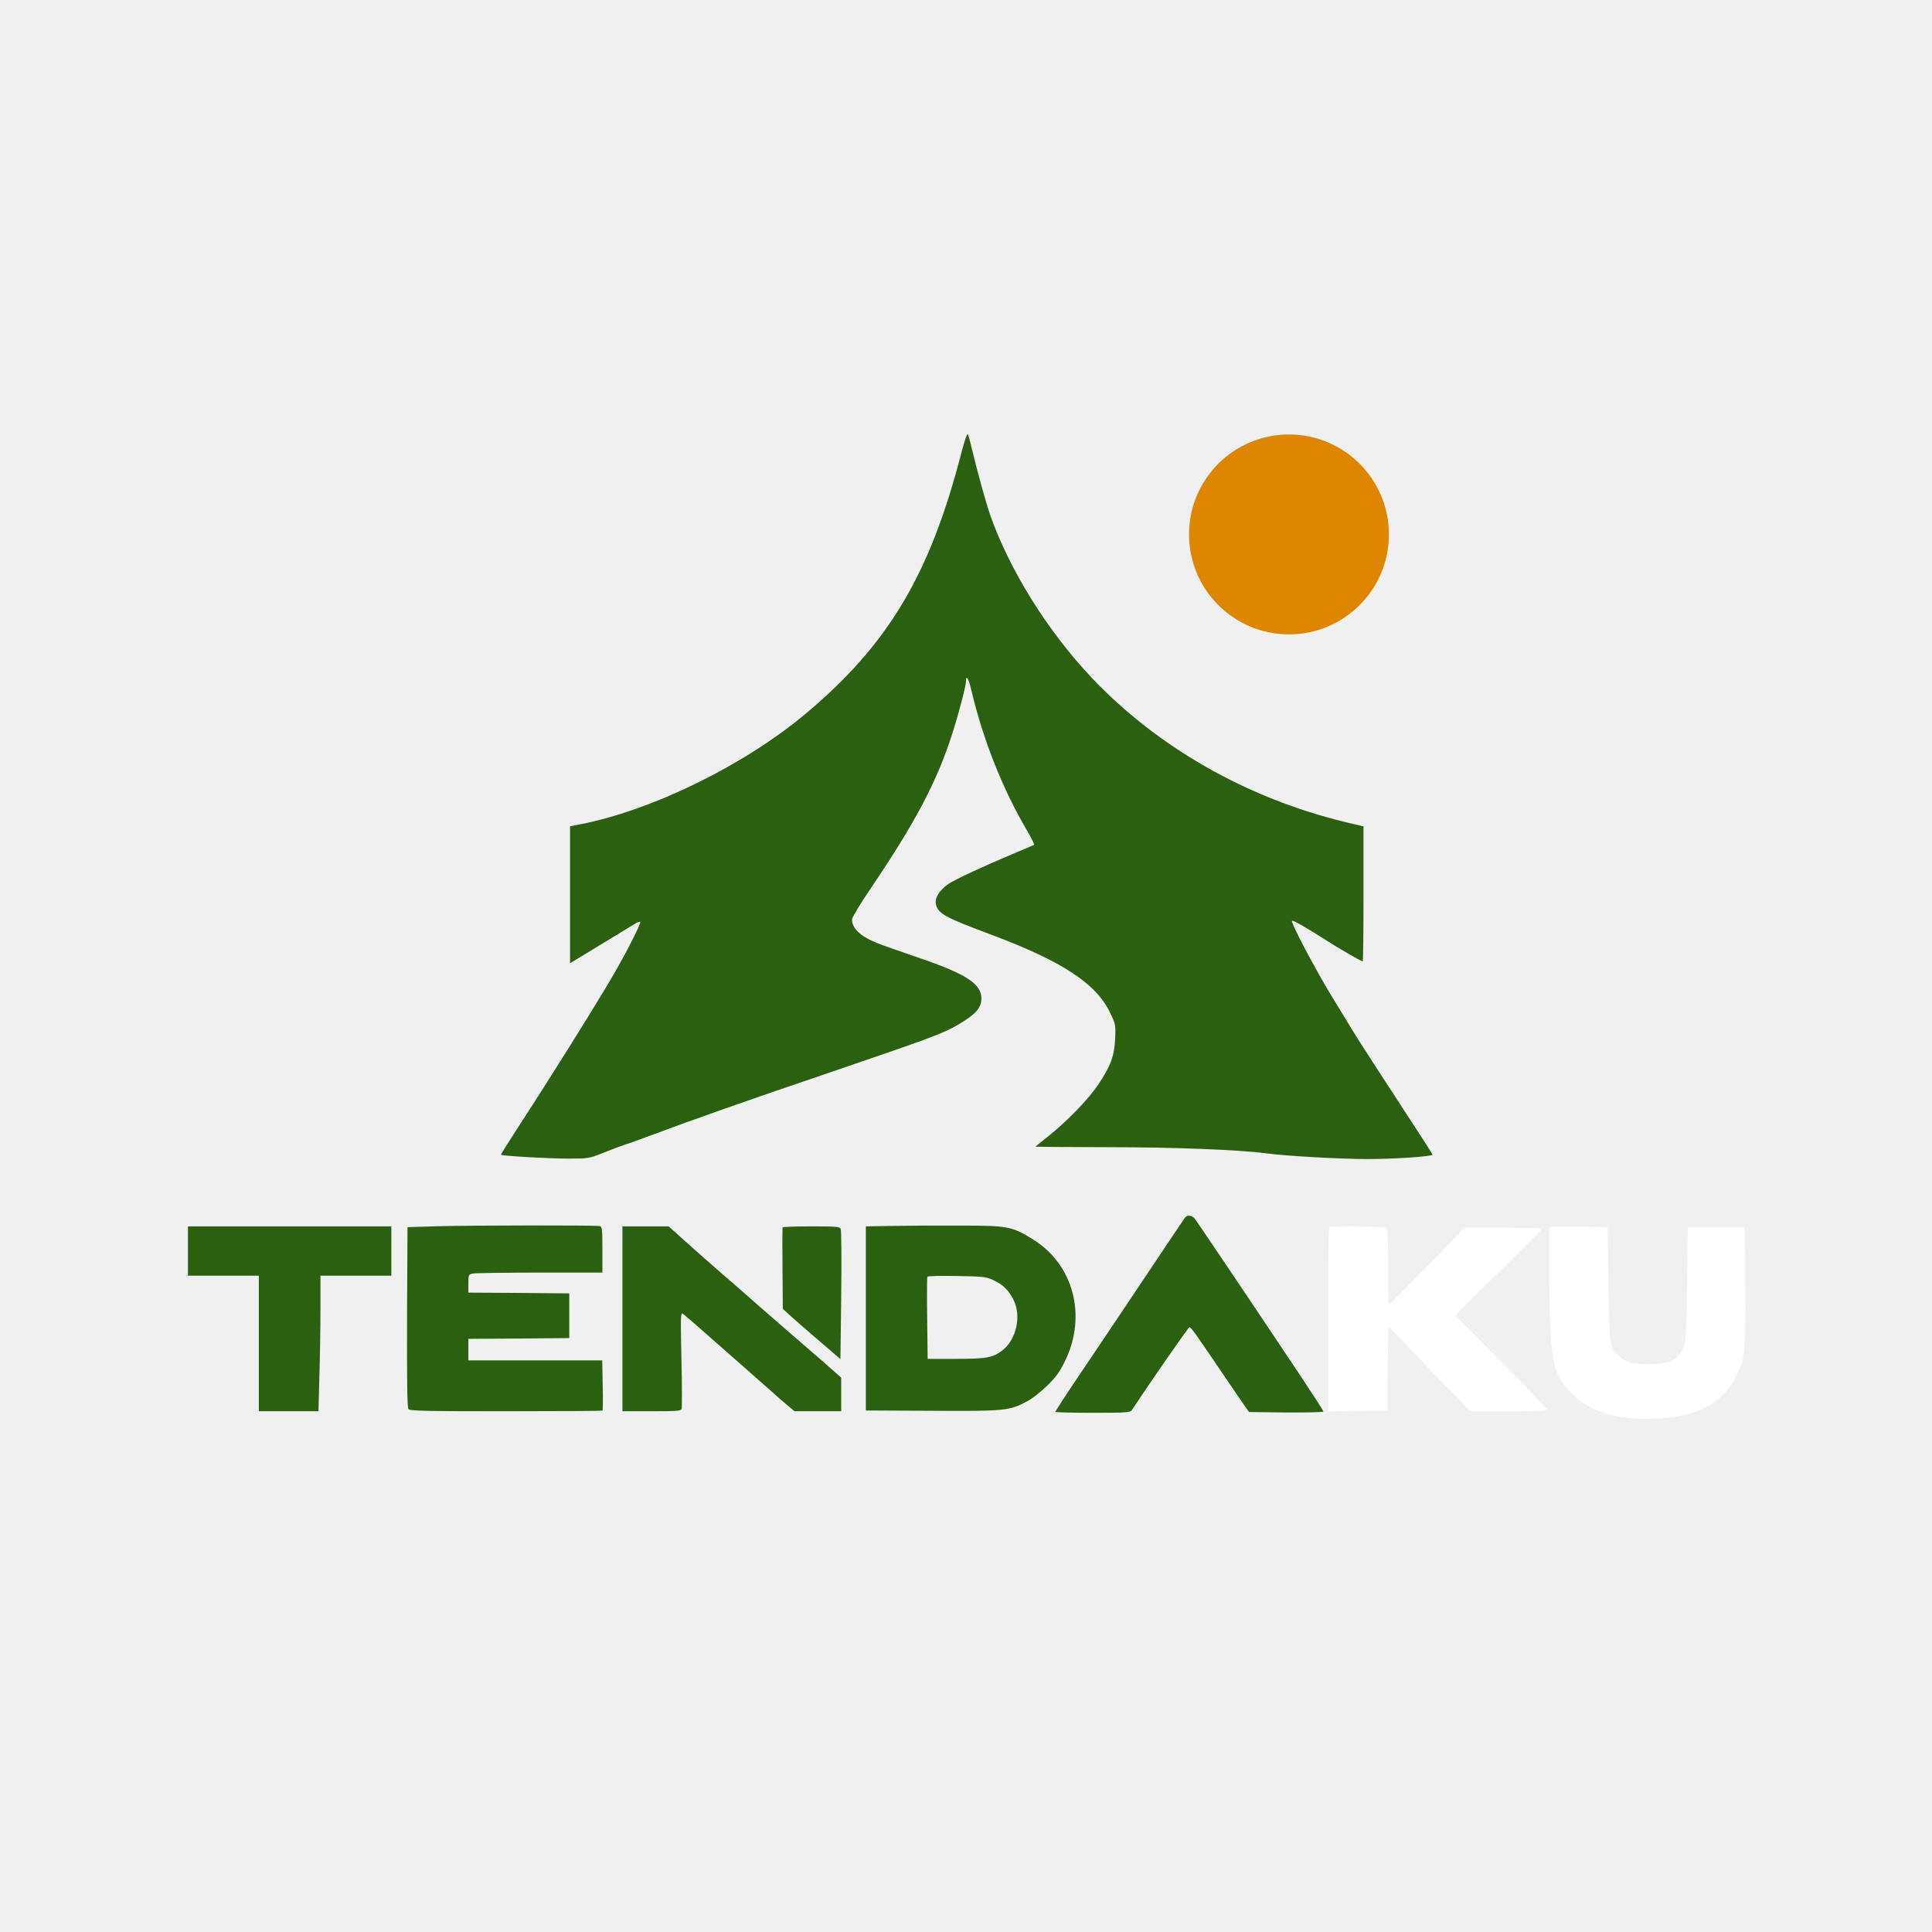
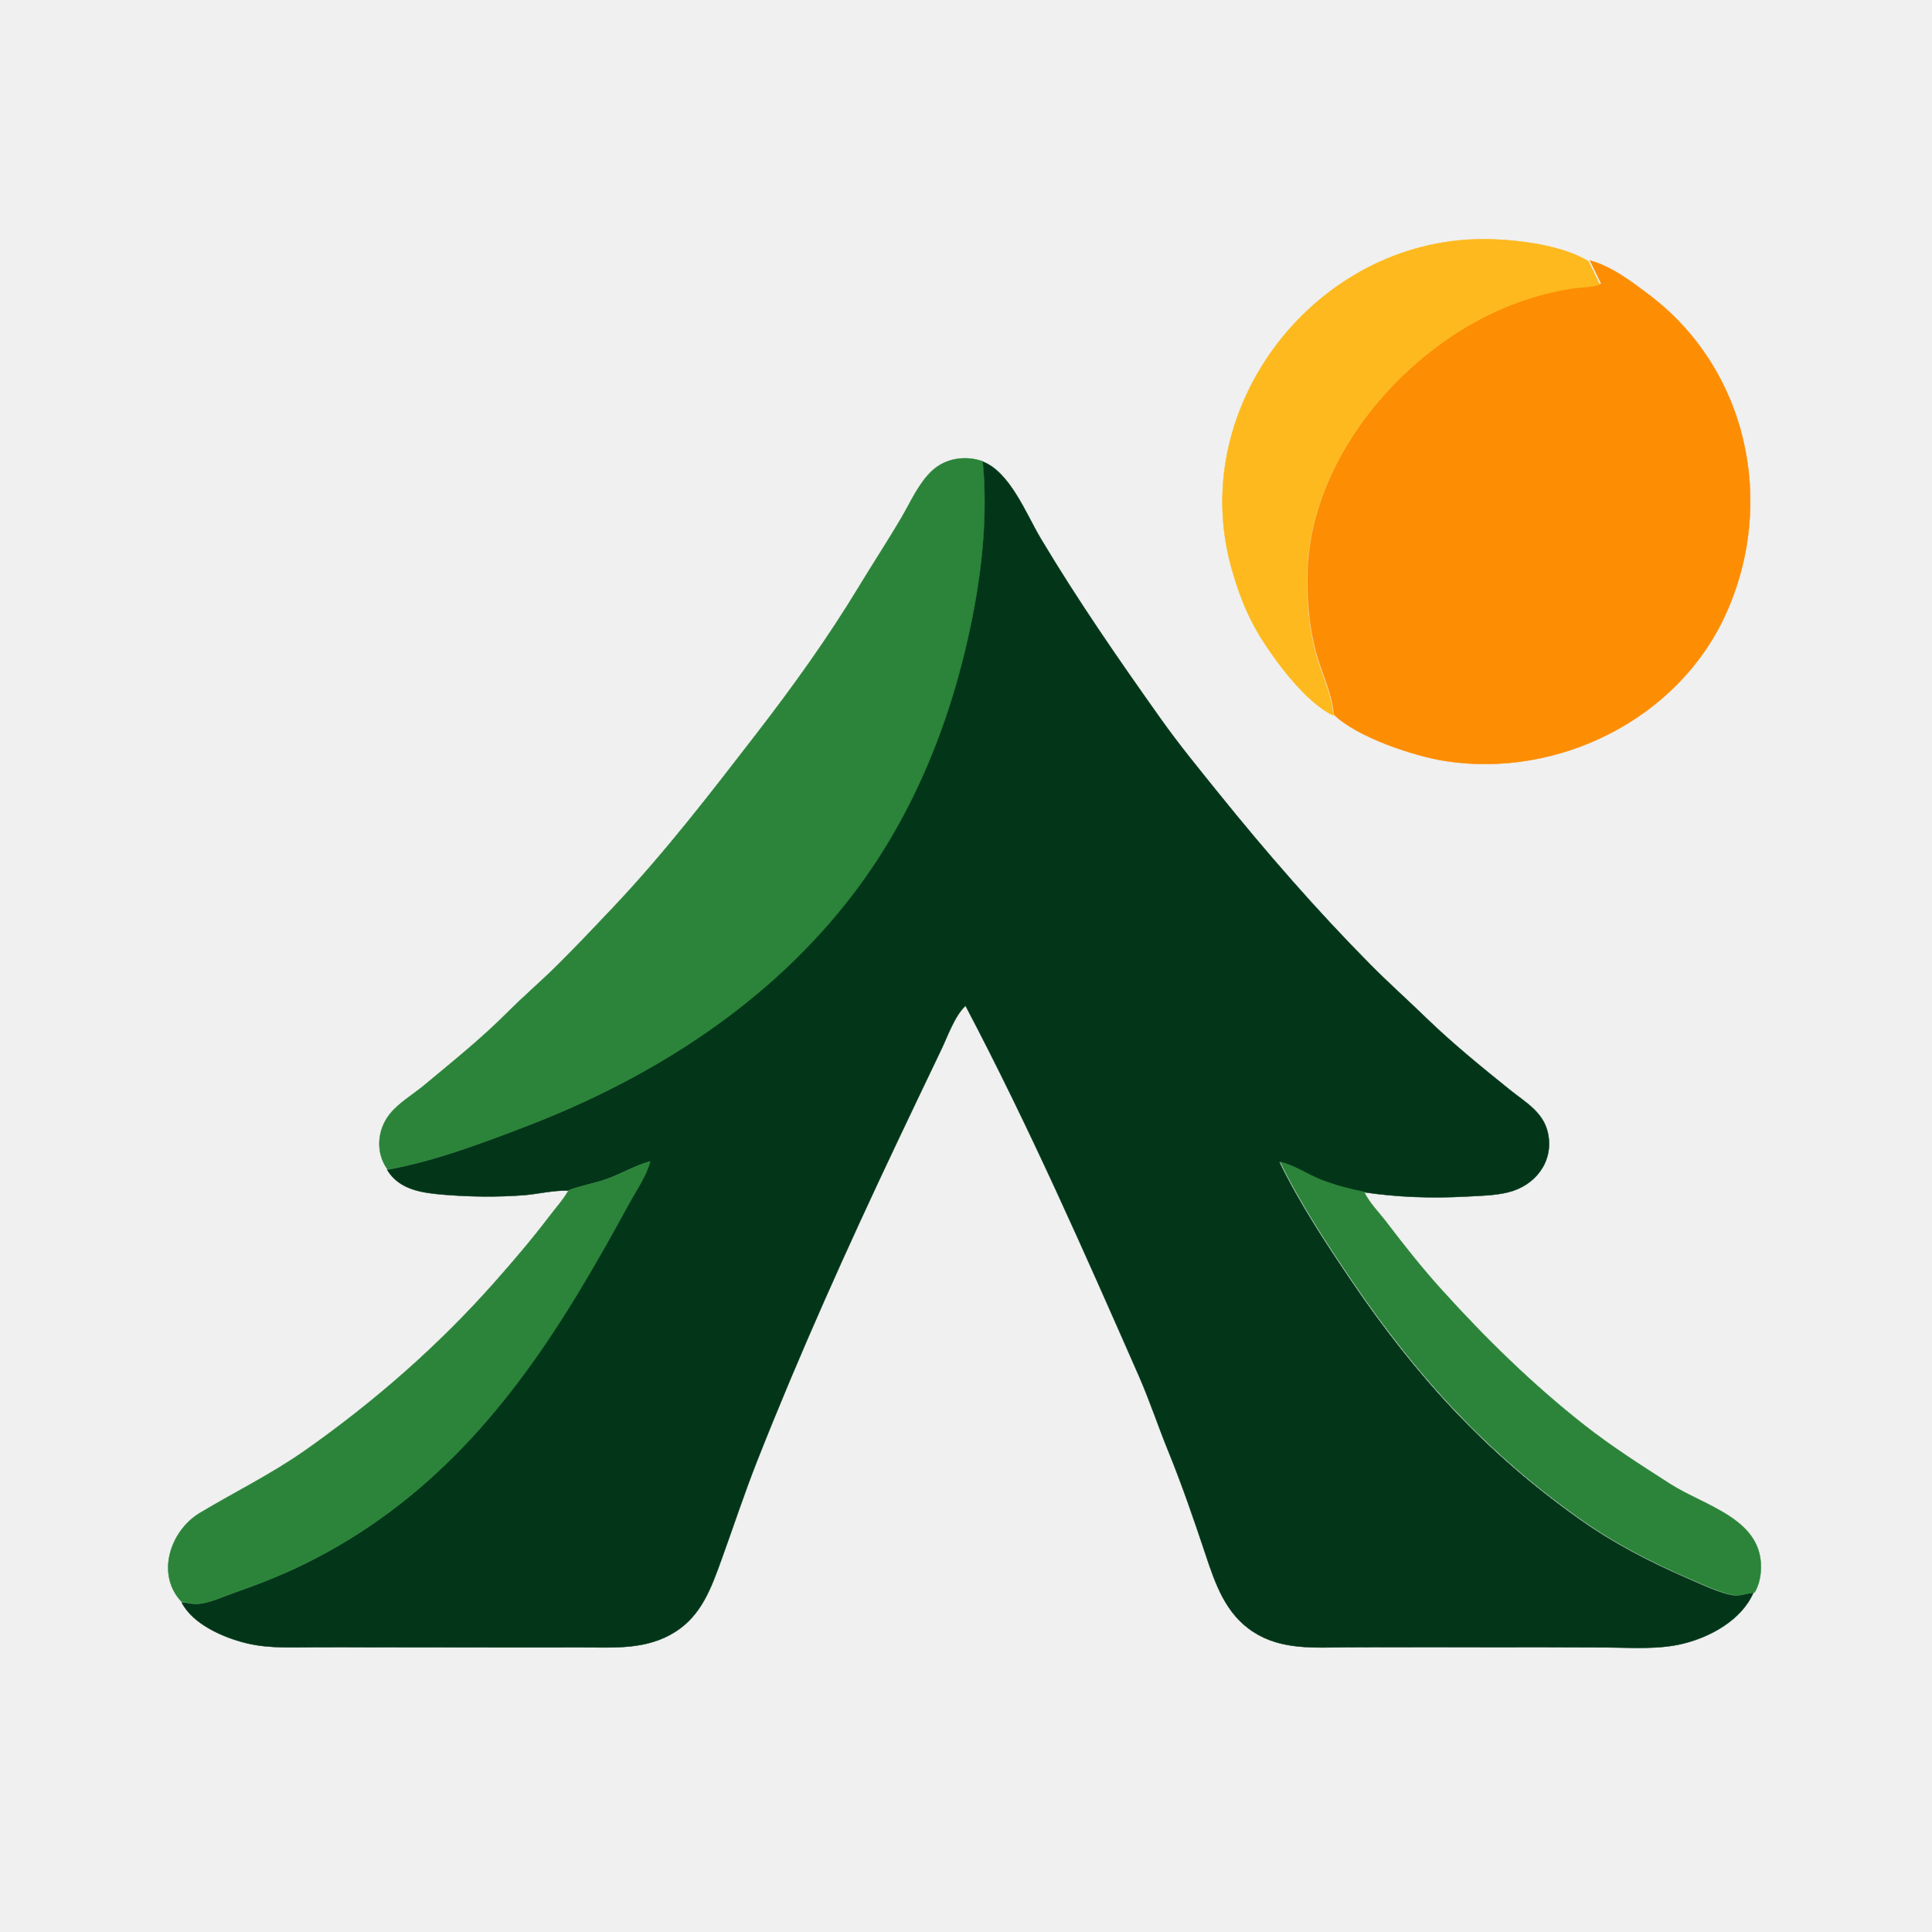
- <svg xmlns="http://www.w3.org/2000/svg" width="1672" height="1672" viewBox="0 0 1672 1672" fill="none">
-   <path d="M832.134 391.333C804.8 497.467 768.667 558 696.667 618.133C643.334 662.667 564.134 701.333 501.734 713.467L493.334 715.067V774.267V833.6L497.734 830.933C504.134 827.067 544.8 802.4 549.467 799.467C551.6 798.133 553.734 797.333 554.134 797.733C555.2 798.667 541.2 826 530.267 844.667C512.134 875.467 475.467 934 445.6 979.867C438.8 990.4 433.334 999.2 433.6 999.333C434.667 1000.4 474.934 1002.67 491.334 1002.67C509.2 1002.67 509.467 1002.67 522.667 997.467C529.867 994.533 537.867 991.6 540.267 990.8C542.667 990.133 554.534 985.867 566.667 981.333C600.534 968.667 646.667 952.4 714.667 929.333C805.734 898.267 816.267 894.4 829.334 886.667C844.534 877.733 849.334 872.267 849.334 864C849.334 851.333 835.867 842.667 793.334 828.267C778.267 823.067 762.8 817.733 759.067 816.133C744.934 810.533 737.334 803.467 737.334 795.733C737.334 794.133 744.4 782.267 753.2 769.333C792.267 711.6 810.667 676.8 824 635.333C829.734 617.467 836 593.6 836 589.467C836 583.467 838.267 587.2 840.534 596.933C850.534 639.6 867.734 683.067 888.534 718.267C892.534 725.067 895.334 730.8 894.934 731.2C894.4 731.467 886.534 734.8 877.334 738.667C851.2 749.6 826.534 761.067 820.667 765.067C813.2 770.267 808.934 776.933 809.867 782C811.6 790.667 816.934 793.6 857.6 808.8C919.467 832 948.8 851.2 960.8 876.667C965.467 886.4 965.6 887.067 965.067 899.067C964.267 914.267 961.333 922.133 950.8 938.133C942.267 951.067 923.067 970.8 906.4 984C900.667 988.533 896 992.4 896 992.4C896 992.533 924.4 992.667 959.067 992.8C1015.47 992.8 1072.4 995.067 1094.67 998C1112.13 1000.4 1159.87 1003.07 1183.33 1003.07C1206.53 1003.07 1238.13 1000.93 1239.73 999.333C1240 999.2 1232.13 986.8 1222.27 971.867C1201.6 940.267 1176.8 902 1171.47 893.333C1169.47 890 1161.33 876.533 1153.2 863.333C1138.27 838.933 1116.8 798.267 1118.13 796.933C1118.93 796.133 1129.73 802.267 1146 812.667C1157.07 819.867 1178 832 1179.33 832C1179.73 832 1180 805.733 1180 773.6V715.2L1164.4 711.467C1079.33 690.933 1001.6 646.667 944.534 586.267C906.267 545.733 873.467 492.933 856.8 445.333C853.2 434.8 845.734 407.867 842 392C840 383.6 838 376.133 837.467 375.6C836.934 375.067 834.534 382.133 832.134 391.333Z" fill="#2A6010" />
-   <path d="M1025.6 1053.6C1024.93 1054.53 1007.6 1080.27 987.334 1110.67C966.933 1141.07 942 1178.4 931.733 1193.47C921.6 1208.53 913.333 1221.33 913.333 1221.87C913.333 1222.27 927.867 1222.67 945.733 1222.67C975.067 1222.67 978.133 1222.4 979.6 1220.27C994.267 1197.87 1028.4 1148.67 1029.33 1148.67C1030.8 1148.67 1033.73 1152.8 1055.33 1184.67C1064.8 1198.53 1074.4 1212.67 1076.67 1216L1080.93 1222L1113.07 1222.4C1130.8 1222.53 1145.33 1222.13 1145.33 1221.6C1145.33 1220.93 1136.13 1206.67 1124.93 1189.87C1071.87 1110.4 1035.47 1056.4 1033.6 1054.27C1031.2 1051.6 1027.6 1051.33 1025.6 1053.6Z" fill="#2A6010" />
-   <path d="M379.333 1061.2L352.667 1062L352.267 1139.87C352.133 1196.27 352.4 1218.27 353.467 1219.47C354.667 1221.07 369.6 1221.33 438 1221.33C483.6 1221.33 521.2 1221.07 521.467 1220.8C521.733 1220.53 521.867 1210.53 521.6 1198.8L521.2 1177.33H463.333H405.333V1168V1158.67L449.067 1158.4L492.667 1158V1138.67V1119.33L449.067 1118.93L405.333 1118.67V1110.8C405.333 1103.07 405.467 1102.93 409.467 1102.13C411.733 1101.73 437.867 1101.33 467.467 1101.33H521.333V1081.47C521.333 1063.73 521.067 1061.6 519.067 1061.07C515.6 1060.27 410.267 1060.4 379.333 1061.2Z" fill="#2A6010" />
-   <path d="M773.067 1060.93L749.333 1061.33V1141.07V1220.67L806.267 1220.93C869.334 1221.33 873.467 1220.93 888.534 1212.93C893.067 1210.67 900.934 1204.4 906.267 1199.2C914 1191.6 917.067 1187.47 922 1177.2C940.667 1138.4 928.934 1094.4 894.267 1072.8C875.867 1061.33 872.4 1060.67 832 1060.67C812.534 1060.53 786 1060.67 773.067 1060.93ZM859.334 1107.73C867.867 1111.6 872.667 1116.27 876.934 1124.53C884 1138.27 880 1158.27 868.267 1168C859.867 1174.93 854.133 1176 827.2 1176H802.8L802.4 1140.93C802.133 1121.73 802.267 1105.47 802.534 1104.93C802.8 1104.27 814.133 1104 827.867 1104.27C850.4 1104.67 853.334 1104.93 859.334 1107.73Z" fill="#2A6010" />
-   <path d="M162.667 1082.67V1104H193.333H224V1162.67V1221.33H249.733H275.6L276.4 1191.07C276.933 1174.53 277.333 1148.13 277.333 1132.4V1104H308H338.667V1082.67V1061.33H250.667H162.667V1082.67Z" fill="#2A6010" />
-   <path d="M538.667 1141.33V1221.33H563.867C585.067 1221.33 589.2 1221.07 589.867 1219.33C590.267 1218.27 590.267 1198.8 589.733 1176.27C588.933 1136.27 588.933 1135.33 591.467 1137.33C594.8 1140 601.733 1146 609.333 1152.8C612.667 1155.73 628 1169.2 643.333 1182.67C658.8 1196.27 671.6 1207.6 672 1208C672.4 1208.4 676 1211.6 680.133 1215.07L687.6 1221.33H707.867H728V1206.8V1192.27L713.067 1179.07C704.8 1171.87 691.467 1160.27 683.333 1153.33C675.333 1146.4 663.2 1135.87 656.533 1130C650 1124.13 636.267 1112.13 626 1103.33C615.867 1094.53 601.067 1081.47 593.067 1074.27L578.667 1061.33H558.667H538.667V1141.33Z" fill="#2A6010" />
-   <path d="M677.2 1062.27C677.067 1062.93 677.067 1078.93 677.2 1098L677.467 1132.67L683.067 1137.87C686.133 1140.67 697.333 1150.53 708 1159.6L727.333 1176.27L728 1121.2C728.4 1090.8 728.133 1064.93 727.6 1063.6C726.667 1061.6 724.133 1061.33 702 1061.33C688.4 1061.33 677.2 1061.73 677.2 1062.27Z" fill="#2A6010" />
-   <path d="M1150.27 1062.27C1149.73 1062.67 1149.33 1098.67 1149.33 1142.27V1221.33L1175.07 1221.07L1200.67 1220.67L1200.93 1184.8C1201.07 1165.2 1201.47 1148.8 1201.73 1148.53C1202 1148.27 1205.47 1151.47 1209.33 1155.6C1218.27 1165.2 1241.73 1189.73 1259.07 1207.6L1272.4 1221.33H1305.47C1331.2 1221.33 1338.67 1220.93 1338.67 1219.6C1338.67 1218.8 1320.93 1200.27 1299.33 1178.67C1277.73 1157.07 1260 1139.07 1260 1138.67C1260 1137.6 1263.07 1134.53 1300.53 1097.6C1319.33 1078.93 1334.67 1063.6 1334.67 1063.2C1334.67 1062.93 1319.47 1062.67 1300.93 1062.67H1267.2L1256.67 1073.6C1238.27 1092.93 1202.53 1129.33 1201.87 1129.33C1201.6 1129.33 1201.33 1114.8 1201.33 1096.93C1201.33 1073.47 1200.93 1064.13 1199.73 1062.93C1198 1061.2 1151.87 1060.53 1150.27 1062.27Z" fill="white" />
-   <path d="M1341.07 1062.13C1340.53 1062.53 1340.53 1085.2 1340.8 1112.4C1341.73 1178.4 1343.6 1188.13 1359.47 1205.2C1374.93 1222 1400.67 1229.47 1435.33 1227.47C1470 1225.6 1490.8 1214.13 1502.8 1190.4C1510.27 1175.73 1510.67 1170.67 1510.4 1113.73L1510 1062H1485.33H1460.67L1460 1111.33C1459.47 1154.93 1459.07 1161.33 1456.93 1166C1451.87 1177.33 1445.07 1180.53 1426.67 1180.67C1411.6 1180.67 1405.6 1178.67 1399.07 1171.73C1392.93 1165.2 1392.8 1163.2 1392 1111.33L1391.33 1062L1366.53 1061.6C1352.93 1061.47 1341.47 1061.6 1341.07 1062.13Z" fill="white" />
-   <circle cx="1115.5" cy="462.5" r="86.5" fill="#DF8600" />
+ <svg xmlns="http://www.w3.org/2000/svg" width="1270" height="1270" viewBox="0 0 1270 1270" fill="none">
+   <path d="M645.414 303.239C663.748 309.792 674.534 337.923 684.045 353.881C708.439 394.745 735.483 433.801 763.028 472.586C774.83 489.203 787.88 505.162 800.685 521.034C832.37 560.334 865.444 598.359 900.967 634.233C912.856 646.234 925.49 657.503 937.608 669.26C954.797 685.921 973.719 701.277 992.34 716.289C1002.75 724.691 1014.77 731.086 1017.61 745.295C1021.32 763.791 1009.11 779.305 991.552 783.692C982.743 785.886 973.146 786.029 964.121 786.517C941.131 787.764 918.843 787.033 896.083 783.621C886.529 781.671 876.459 779.075 867.378 775.434C858.697 771.935 849.974 765.97 840.964 763.877C854.271 791.134 871.231 816.985 888.233 842.034C930.833 904.806 976.898 955.419 1039.02 999.25C1060.72 1014.55 1084.21 1026.74 1108.54 1037.29C1116.5 1040.74 1132.06 1048.24 1140.31 1048.8C1144.49 1049.09 1148.38 1047.21 1152.54 1047.05C1144.79 1064.9 1124.32 1076.09 1106.19 1080.49C1089.89 1084.43 1072.42 1083 1055.79 1082.93C1029.54 1082.83 1003.27 1082.74 977.013 1082.78C946.46 1082.84 915.893 1082.65 885.34 1082.83C864.183 1082.94 842.511 1084.78 823.933 1072.75C805.484 1060.82 798.866 1040.97 792.277 1021.17C784.771 998.619 776.893 975.793 767.941 953.784C761.28 937.439 755.722 920.549 748.618 904.375C712.65 822.548 676.368 740.234 634.671 661.088C627.451 667.984 623.126 680.731 618.757 689.864C608.873 710.583 598.932 731.258 589.121 752.02C556.662 820.656 525.594 889.593 497.705 960.265C489.225 981.729 482.035 1003.71 474.171 1025.4C467.568 1043.64 461.179 1061.68 443.919 1072.65C425.025 1084.65 404.026 1082.88 382.569 1082.9C349.151 1082.93 315.719 1082.93 282.302 1082.86C257.951 1082.81 233.6 1082.84 209.249 1082.78C193.464 1082.74 177.436 1083.89 161.966 1080.12C147.141 1076.52 127.001 1067.87 119.539 1053.56C123.277 1053.35 126.686 1054.72 130.468 1054.34C138.059 1053.58 146.267 1049.71 153.443 1047.18C169.458 1041.53 185.042 1035.5 200.268 1027.98C281.055 988.095 334.67 924.635 380.478 848.586C391.722 829.947 402.351 811.035 412.75 791.908C417.491 783.176 424.538 773.125 426.973 763.562C417.305 766.257 408.209 771.677 398.712 775.089C390.404 778.072 381.481 779.434 373.316 782.646C363.791 782.302 353.492 784.954 343.895 785.671C326.663 786.947 309.202 786.746 291.985 785.327C277.876 784.165 262.42 782.301 254.484 768.895C285.481 763.246 316.149 751.675 345.47 740.42C428.936 708.375 506.056 659.066 560.659 587.233C600.823 534.411 625.489 471.568 638.409 406.889C645.156 373.08 648.737 337.665 645.414 303.239Z" fill-rule="evenodd" clip-rule="evenodd" fill="#033619" stroke-width="0.25" stroke-linejoin="round" stroke="#033619" />
+   <path d="M645.941 303.265C649.266 337.682 645.683 373.087 638.934 406.888C626.008 471.55 601.33 534.378 561.148 587.185C506.52 659.001 429.364 708.296 345.861 740.334C316.526 751.586 285.844 763.154 254.833 768.802C246.78 757.879 247.883 742.814 256.223 732.349C262.142 724.91 271.557 719.477 278.851 713.399C297.252 698.062 316.239 682.896 333.164 665.924C343.883 655.173 355.491 645.254 366.282 634.575C378.749 622.219 390.858 609.389 402.91 596.66C437.031 560.609 467.269 521.233 497.549 482.014C521.395 451.138 544.395 419.101 564.601 385.687C573.945 370.249 583.876 355.198 592.976 339.588C598.937 329.353 604.096 317.398 612.895 309.299C621.723 301.172 634.792 299.251 645.941 303.265ZM119.826 1053.4C102.113 1035.38 111.829 1006.25 131.405 994.539C154.477 980.735 178.609 968.924 200.664 953.4C246.235 921.319 288.166 884.666 325.167 842.882C337.549 828.877 349.644 814.743 360.936 799.864C365.207 794.217 370.308 788.669 373.719 782.548C381.888 779.338 390.815 777.976 399.127 774.994C408.628 771.583 417.728 766.164 427.401 763.469C424.965 773.03 417.914 783.079 413.171 791.808C402.767 810.93 392.134 829.837 380.884 848.472C335.055 924.502 281.416 987.945 200.592 1027.82C185.359 1035.33 169.767 1041.37 153.746 1047.02C146.566 1049.54 138.355 1053.41 130.76 1054.17C126.977 1054.56 123.566 1053.18 119.826 1053.4ZM896.725 783.523C900.179 790.834 906.57 797.098 911.471 803.548C922.964 818.7 934.787 833.593 947.541 847.712C976.618 879.864 1007.56 910.224 1041.71 937.015C1059.56 951.02 1078.72 963.219 1097.8 975.46C1120.95 990.339 1160.19 998.653 1157.4 1033.27C1157.01 1038 1155.75 1042.92 1153.3 1046.89C1149.14 1047.05 1145.24 1048.92 1141.06 1048.64C1132.81 1048.08 1117.24 1040.58 1109.28 1037.13C1084.94 1026.58 1061.44 1014.39 1039.73 999.098C977.578 955.277 931.491 904.677 888.872 841.921C871.862 816.879 854.894 791.034 841.581 763.785C850.595 765.878 859.323 771.841 868.007 775.338C877.092 778.979 887.167 781.574 896.725 783.523Z" fill-rule="evenodd" clip-rule="evenodd" fill="#2B8439" stroke-width="0.25" stroke-linejoin="round" stroke="#2B8439" />
+   <path d="M1045.18 171.239C1059.27 175.095 1071.9 184.714 1083.41 193.344C1148.79 242.341 1167.85 330.516 1134.24 404.054C1102.71 473.063 1024.03 511.595 950.308 500.285C929.718 497.131 891.817 484.502 876.826 469.708C875.838 455.89 869.323 443.432 865.571 430.13C860.503 412.096 858.999 392.945 859.701 374.295C862.522 299.108 924.062 228.407 991.617 201.013C1005.15 195.523 1019.48 191.48 1033.91 189.201C1040.11 188.226 1046.77 188.57 1052.6 186.506C1050.12 181.417 1047.66 176.328 1045.18 171.239Z" fill-rule="evenodd" clip-rule="evenodd" fill="#FD8D03" stroke-width="0.25" stroke-linejoin="round" stroke="#FD8D03" />
+   <path d="M1044.15 171.721C1046.62 176.811 1049.07 181.901 1051.54 186.991C1045.73 189.055 1039.1 188.711 1032.92 189.686C1018.53 191.966 1004.25 196.009 990.763 201.5C923.438 228.899 862.106 299.611 859.295 374.81C858.596 393.463 860.094 412.617 865.146 430.654C868.884 443.959 875.377 456.418 876.362 470.239C858.681 461.967 838.675 435.127 828.486 418.668C819.496 404.13 813.617 388.459 809.151 372C780.426 265.875 865.988 157.728 974.153 157.241C994.83 157.155 1026.22 160.71 1044.15 171.721Z" fill-rule="evenodd" clip-rule="evenodd" fill="#FDB91D" stroke-width="0.25" stroke-linejoin="round" stroke="#FDB91D" />
</svg>
